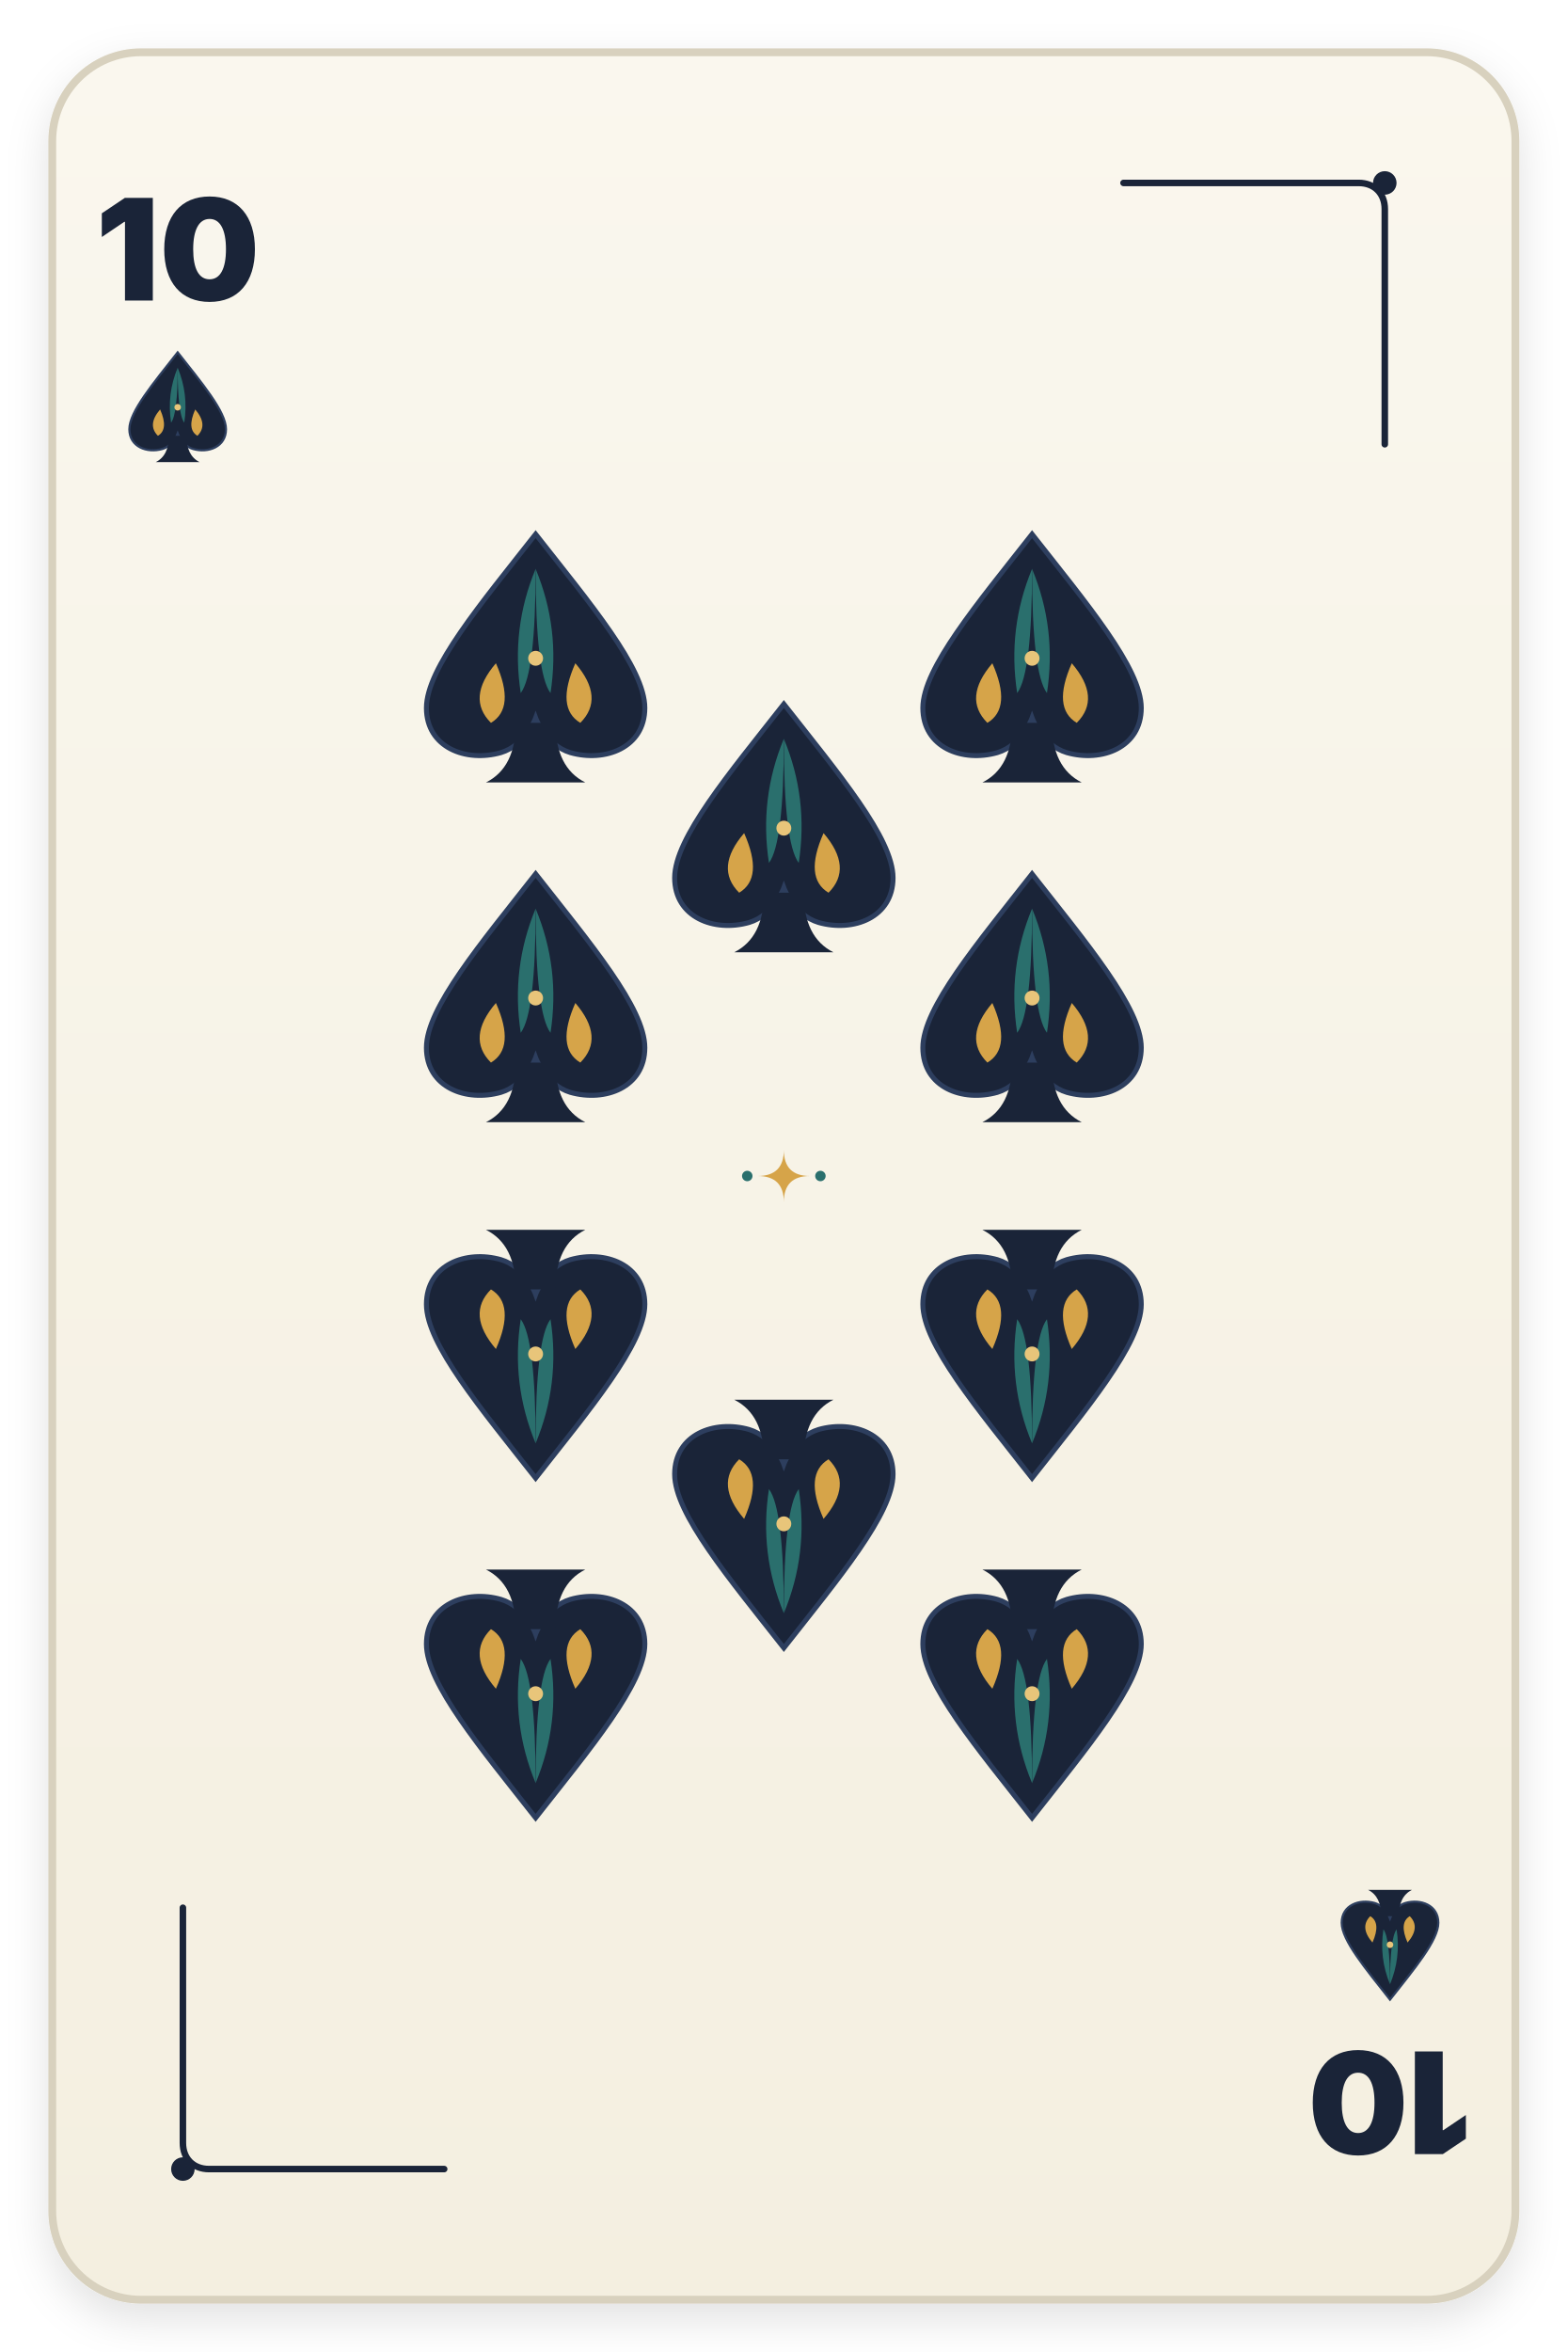
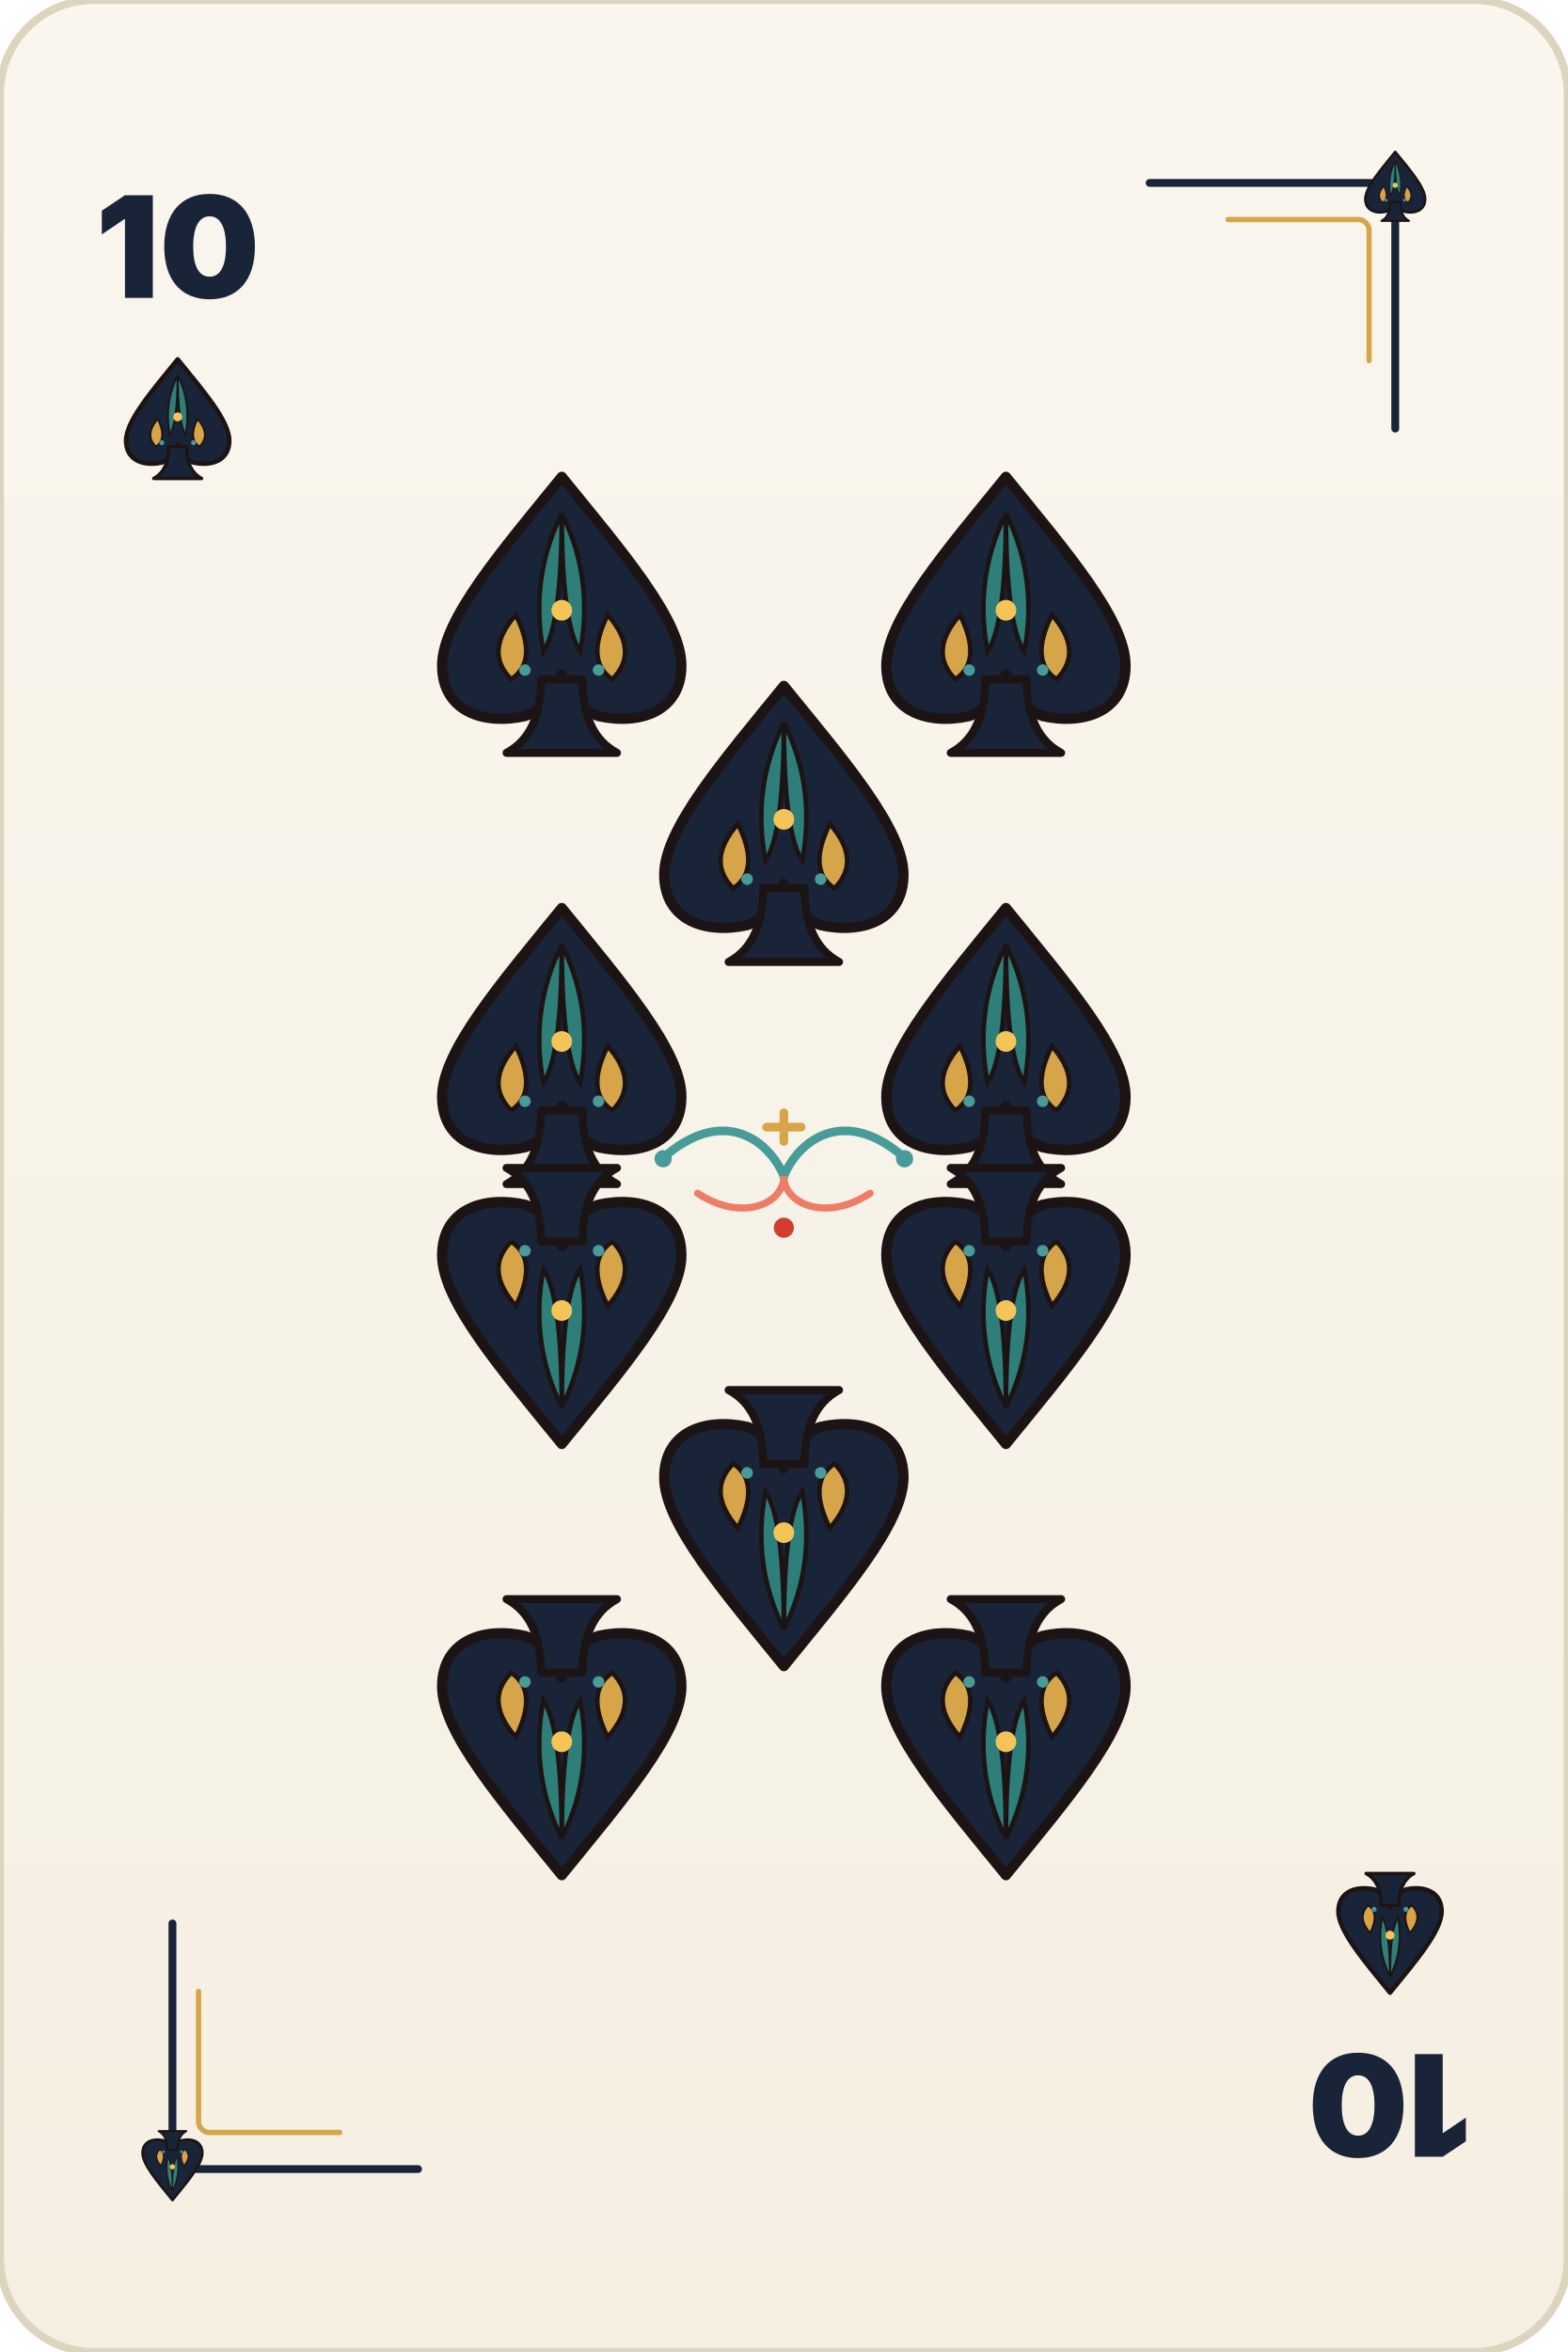
<svg xmlns="http://www.w3.org/2000/svg" width="600" height="900" viewBox="0 0 600 900">
  <defs>
    <linearGradient id="bgGrad" x1="0" y1="0" x2="0" y2="1">
-       <stop offset="0%" stop-color="#FAF7EE" />
-       <stop offset="100%" stop-color="#F4EFE0" />
+       <stop offset="0%" stop-color="#FAF6EE" />
+       <stop offset="100%" stop-color="#F5EFE2" />
    </linearGradient>
-     <filter id="cardShadow" x="-5%" y="-5%" width="110%" height="110%">
-       <feDropShadow dx="0" dy="6" stdDeviation="8" flood-color="#000000" flood-opacity="0.12" />
-     </filter>
  </defs>
-   <rect x="20" y="20" width="560" height="860" rx="34" fill="url(#bgGrad)" stroke="#D8D1BE" stroke-width="3" filter="url(#cardShadow)" />
-   <path d="M 430,70 L 520,70 C 526,70 530,74 530,80 L 530,170" fill="none" stroke="#1A2438" stroke-width="2.5" stroke-linecap="round" />
-   <circle cx="530" cy="70" r="4.5" fill="#1A2438" />
-   <path d="M 170,830 L 80,830 C 74,830 70,826 70,820 L 70,730" fill="none" stroke="#1A2438" stroke-width="2.5" stroke-linecap="round" />
-   <circle cx="70" cy="830" r="4.5" fill="#1A2438" />
-   <g transform="translate(68, 60)">
-     <text x="0" y="55" font-family="'system-ui', -apple-system, 'Georgia', serif" font-weight="900" font-size="54" fill="#1A2438" text-anchor="middle">10</text>
-     <g transform="translate(0, 95) scale(0.42) ">
-       <path d="M 0,-48 C -22,-20 -44,6 -44,22 C -44,38 -28,44 -14,40 C -4,37 0,26 0,26 C 0,26 4,37 14,40 C 28,44 44,38 44,22 C 44,6 22,-20 0,-48 Z" fill="#1A2438" stroke="#2D3E5E" stroke-width="2" />
-       <path d="M -8,28 Q -8,46 -20,52 L 20,52 Q 8,46 8,28 Z" fill="#1A2438" />
-       <path d="M 0,-34 Q -10,-10 -6,16 Q 0,8 0,-34 Z" fill="#2A6F6D" />
-       <path d="M 0,-34 Q 10,-10 6,16 Q 0,8 0,-34 Z" fill="#2A6F6D" />
-       <path d="M -16,4 Q -28,18 -18,28 Q -8,22 -16,4 Z" fill="#D6A449" />
-       <path d="M 16,4 Q 28,18 18,28 Q 8,22 16,4 Z" fill="#D6A449" />
-       <circle cx="0" cy="2" r="3" fill="#E8C57A" />
+   <rect x="0" y="0" width="600" height="900" rx="36" fill="url(#bgGrad)" stroke="#DDD4C0" stroke-width="3" />
+   <path d="M 440,70 L 524,70 C 530,70 534,74 534,80 L 534,164" fill="none" stroke="#1A2438" stroke-width="3" stroke-linecap="round" />
+   <path d="M 470,84 L 520,84 C 522,84 524,86 524,88 L 524,138" fill="none" stroke="#D6A449" stroke-width="2" stroke-linecap="round" />
+   <g transform="translate(534, 70) scale(0.22) ">
+     <path d="M 0,-54 C -26,-22 -52,8 -52,28 C -52,48 -34,54 -16,50 C -4,46 0,32 0,32 C 0,32 4,46 16,50 C 34,54 52,48 52,28 C 52,8 26,-22 0,-54 Z" fill="#1A2438" stroke="#1C1414" stroke-width="4.5" stroke-linejoin="round" />
+     <path d="M -9,34 Q -9,58 -24,66 L 24,66 Q 9,58 9,34 Z" fill="#1A2438" stroke="#1C1414" stroke-width="3.5" stroke-linejoin="round" />
+     <path d="M 0,-38 Q -14,-10 -8,22 Q 0,10 0,-38 Z" fill="#2E7E7A" stroke="#1C1414" stroke-width="2" />
+     <path d="M 0,-38 Q 14,-10 8,22 Q 0,10 0,-38 Z" fill="#2E7E7A" stroke="#1C1414" stroke-width="2" />
+     <path d="M -20,6 Q -34,22 -22,34 Q -10,26 -20,6 Z" fill="#D6A449" stroke="#1C1414" stroke-width="2" />
+     <path d="M 20,6 Q 34,22 22,34 Q 10,26 20,6 Z" fill="#D6A449" stroke="#1C1414" stroke-width="2" />
+     <circle cx="0" cy="4" r="4.5" fill="#F4C458" />
+     <circle cx="-16" cy="30" r="2.5" fill="#479B98" />
+     <circle cx="16" cy="30" r="2.5" fill="#479B98" />
+   </g>
+   <path d="M 160,830 L 76,830 C 70,830 66,826 66,820 L 66,736" fill="none" stroke="#1A2438" stroke-width="3" stroke-linecap="round" />
+   <path d="M 130,816 L 80,816 C 78,816 76,814 76,812 L 76,762" fill="none" stroke="#D6A449" stroke-width="2" stroke-linecap="round" />
+   <g transform="translate(66, 830) scale(0.22) rotate(180)">
+     <path d="M 0,-54 C -26,-22 -52,8 -52,28 C -52,48 -34,54 -16,50 C -4,46 0,32 0,32 C 0,32 4,46 16,50 C 34,54 52,48 52,28 C 52,8 26,-22 0,-54 Z" fill="#1A2438" stroke="#1C1414" stroke-width="4.5" stroke-linejoin="round" />
+     <path d="M -9,34 Q -9,58 -24,66 L 24,66 Q 9,58 9,34 Z" fill="#1A2438" stroke="#1C1414" stroke-width="3.5" stroke-linejoin="round" />
+     <path d="M 0,-38 Q -14,-10 -8,22 Q 0,10 0,-38 Z" fill="#2E7E7A" stroke="#1C1414" stroke-width="2" />
+     <path d="M 0,-38 Q 14,-10 8,22 Q 0,10 0,-38 Z" fill="#2E7E7A" stroke="#1C1414" stroke-width="2" />
+     <path d="M -20,6 Q -34,22 -22,34 Q -10,26 -20,6 Z" fill="#D6A449" stroke="#1C1414" stroke-width="2" />
+     <path d="M 20,6 Q 34,22 22,34 Q 10,26 20,6 Z" fill="#D6A449" stroke="#1C1414" stroke-width="2" />
+     <circle cx="0" cy="4" r="4.5" fill="#F4C458" />
+     <circle cx="-16" cy="30" r="2.5" fill="#479B98" />
+     <circle cx="16" cy="30" r="2.5" fill="#479B98" />
+   </g>
+   <g transform="translate(68, 62)">
+     <text x="0" y="52" font-family="-apple-system, system-ui, 'Georgia', serif" font-weight="900" font-size="54" fill="#1A2438" text-anchor="middle">10</text>
+     <g transform="translate(0, 96) scale(0.38) ">
+       <path d="M 0,-54 C -26,-22 -52,8 -52,28 C -52,48 -34,54 -16,50 C -4,46 0,32 0,32 C 0,32 4,46 16,50 C 34,54 52,48 52,28 C 52,8 26,-22 0,-54 Z" fill="#1A2438" stroke="#1C1414" stroke-width="4.5" stroke-linejoin="round" />
+       <path d="M -9,34 Q -9,58 -24,66 L 24,66 Q 9,58 9,34 Z" fill="#1A2438" stroke="#1C1414" stroke-width="3.5" stroke-linejoin="round" />
+       <path d="M 0,-38 Q -14,-10 -8,22 Q 0,10 0,-38 Z" fill="#2E7E7A" stroke="#1C1414" stroke-width="2" />
+       <path d="M 0,-38 Q 14,-10 8,22 Q 0,10 0,-38 Z" fill="#2E7E7A" stroke="#1C1414" stroke-width="2" />
+       <path d="M -20,6 Q -34,22 -22,34 Q -10,26 -20,6 Z" fill="#D6A449" stroke="#1C1414" stroke-width="2" />
+       <path d="M 20,6 Q 34,22 22,34 Q 10,26 20,6 Z" fill="#D6A449" stroke="#1C1414" stroke-width="2" />
+       <circle cx="0" cy="4" r="4.5" fill="#F4C458" />
+       <circle cx="-16" cy="30" r="2.5" fill="#479B98" />
+       <circle cx="16" cy="30" r="2.5" fill="#479B98" />
    </g>
  </g>
-   <g transform="translate(532, 840) rotate(180)">
-     <text x="0" y="55" font-family="'system-ui', -apple-system, 'Georgia', serif" font-weight="900" font-size="54" fill="#1A2438" text-anchor="middle">10</text>
-     <g transform="translate(0, 95) scale(0.42) ">
-       <path d="M 0,-48 C -22,-20 -44,6 -44,22 C -44,38 -28,44 -14,40 C -4,37 0,26 0,26 C 0,26 4,37 14,40 C 28,44 44,38 44,22 C 44,6 22,-20 0,-48 Z" fill="#1A2438" stroke="#2D3E5E" stroke-width="2" />
-       <path d="M -8,28 Q -8,46 -20,52 L 20,52 Q 8,46 8,28 Z" fill="#1A2438" />
-       <path d="M 0,-34 Q -10,-10 -6,16 Q 0,8 0,-34 Z" fill="#2A6F6D" />
-       <path d="M 0,-34 Q 10,-10 6,16 Q 0,8 0,-34 Z" fill="#2A6F6D" />
-       <path d="M -16,4 Q -28,18 -18,28 Q -8,22 -16,4 Z" fill="#D6A449" />
-       <path d="M 16,4 Q 28,18 18,28 Q 8,22 16,4 Z" fill="#D6A449" />
-       <circle cx="0" cy="2" r="3" fill="#E8C57A" />
+   <g transform="translate(532, 838) rotate(180)">
+     <text x="0" y="52" font-family="-apple-system, system-ui, 'Georgia', serif" font-weight="900" font-size="54" fill="#1A2438" text-anchor="middle">10</text>
+     <g transform="translate(0, 96) scale(0.38) ">
+       <path d="M 0,-54 C -26,-22 -52,8 -52,28 C -52,48 -34,54 -16,50 C -4,46 0,32 0,32 C 0,32 4,46 16,50 C 34,54 52,48 52,28 C 52,8 26,-22 0,-54 Z" fill="#1A2438" stroke="#1C1414" stroke-width="4.5" stroke-linejoin="round" />
+       <path d="M -9,34 Q -9,58 -24,66 L 24,66 Q 9,58 9,34 Z" fill="#1A2438" stroke="#1C1414" stroke-width="3.5" stroke-linejoin="round" />
+       <path d="M 0,-38 Q -14,-10 -8,22 Q 0,10 0,-38 Z" fill="#2E7E7A" stroke="#1C1414" stroke-width="2" />
+       <path d="M 0,-38 Q 14,-10 8,22 Q 0,10 0,-38 Z" fill="#2E7E7A" stroke="#1C1414" stroke-width="2" />
+       <path d="M -20,6 Q -34,22 -22,34 Q -10,26 -20,6 Z" fill="#D6A449" stroke="#1C1414" stroke-width="2" />
+       <path d="M 20,6 Q 34,22 22,34 Q 10,26 20,6 Z" fill="#D6A449" stroke="#1C1414" stroke-width="2" />
+       <circle cx="0" cy="4" r="4.5" fill="#F4C458" />
+       <circle cx="-16" cy="30" r="2.5" fill="#479B98" />
+       <circle cx="16" cy="30" r="2.5" fill="#479B98" />
    </g>
  </g>
-   <g transform="translate(205, 250) scale(0.95) ">
-     <path d="M 0,-48 C -22,-20 -44,6 -44,22 C -44,38 -28,44 -14,40 C -4,37 0,26 0,26 C 0,26 4,37 14,40 C 28,44 44,38 44,22 C 44,6 22,-20 0,-48 Z" fill="#1A2438" stroke="#2D3E5E" stroke-width="2" />
-     <path d="M -8,28 Q -8,46 -20,52 L 20,52 Q 8,46 8,28 Z" fill="#1A2438" />
-     <path d="M 0,-34 Q -10,-10 -6,16 Q 0,8 0,-34 Z" fill="#2A6F6D" />
-     <path d="M 0,-34 Q 10,-10 6,16 Q 0,8 0,-34 Z" fill="#2A6F6D" />
-     <path d="M -16,4 Q -28,18 -18,28 Q -8,22 -16,4 Z" fill="#D6A449" />
-     <path d="M 16,4 Q 28,18 18,28 Q 8,22 16,4 Z" fill="#D6A449" />
-     <circle cx="0" cy="2" r="3" fill="#E8C57A" />
+   <g transform="translate(215, 230) scale(0.88) ">
+     <path d="M 0,-54 C -26,-22 -52,8 -52,28 C -52,48 -34,54 -16,50 C -4,46 0,32 0,32 C 0,32 4,46 16,50 C 34,54 52,48 52,28 C 52,8 26,-22 0,-54 Z" fill="#1A2438" stroke="#1C1414" stroke-width="4.5" stroke-linejoin="round" />
+     <path d="M -9,34 Q -9,58 -24,66 L 24,66 Q 9,58 9,34 Z" fill="#1A2438" stroke="#1C1414" stroke-width="3.5" stroke-linejoin="round" />
+     <path d="M 0,-38 Q -14,-10 -8,22 Q 0,10 0,-38 Z" fill="#2E7E7A" stroke="#1C1414" stroke-width="2" />
+     <path d="M 0,-38 Q 14,-10 8,22 Q 0,10 0,-38 Z" fill="#2E7E7A" stroke="#1C1414" stroke-width="2" />
+     <path d="M -20,6 Q -34,22 -22,34 Q -10,26 -20,6 Z" fill="#D6A449" stroke="#1C1414" stroke-width="2" />
+     <path d="M 20,6 Q 34,22 22,34 Q 10,26 20,6 Z" fill="#D6A449" stroke="#1C1414" stroke-width="2" />
+     <circle cx="0" cy="4" r="4.5" fill="#F4C458" />
+     <circle cx="-16" cy="30" r="2.5" fill="#479B98" />
+     <circle cx="16" cy="30" r="2.5" fill="#479B98" />
  </g>
-   <g transform="translate(395, 250) scale(0.95) ">
-     <path d="M 0,-48 C -22,-20 -44,6 -44,22 C -44,38 -28,44 -14,40 C -4,37 0,26 0,26 C 0,26 4,37 14,40 C 28,44 44,38 44,22 C 44,6 22,-20 0,-48 Z" fill="#1A2438" stroke="#2D3E5E" stroke-width="2" />
-     <path d="M -8,28 Q -8,46 -20,52 L 20,52 Q 8,46 8,28 Z" fill="#1A2438" />
-     <path d="M 0,-34 Q -10,-10 -6,16 Q 0,8 0,-34 Z" fill="#2A6F6D" />
-     <path d="M 0,-34 Q 10,-10 6,16 Q 0,8 0,-34 Z" fill="#2A6F6D" />
-     <path d="M -16,4 Q -28,18 -18,28 Q -8,22 -16,4 Z" fill="#D6A449" />
-     <path d="M 16,4 Q 28,18 18,28 Q 8,22 16,4 Z" fill="#D6A449" />
-     <circle cx="0" cy="2" r="3" fill="#E8C57A" />
+   <g transform="translate(385, 230) scale(0.88) ">
+     <path d="M 0,-54 C -26,-22 -52,8 -52,28 C -52,48 -34,54 -16,50 C -4,46 0,32 0,32 C 0,32 4,46 16,50 C 34,54 52,48 52,28 C 52,8 26,-22 0,-54 Z" fill="#1A2438" stroke="#1C1414" stroke-width="4.5" stroke-linejoin="round" />
+     <path d="M -9,34 Q -9,58 -24,66 L 24,66 Q 9,58 9,34 Z" fill="#1A2438" stroke="#1C1414" stroke-width="3.5" stroke-linejoin="round" />
+     <path d="M 0,-38 Q -14,-10 -8,22 Q 0,10 0,-38 Z" fill="#2E7E7A" stroke="#1C1414" stroke-width="2" />
+     <path d="M 0,-38 Q 14,-10 8,22 Q 0,10 0,-38 Z" fill="#2E7E7A" stroke="#1C1414" stroke-width="2" />
+     <path d="M -20,6 Q -34,22 -22,34 Q -10,26 -20,6 Z" fill="#D6A449" stroke="#1C1414" stroke-width="2" />
+     <path d="M 20,6 Q 34,22 22,34 Q 10,26 20,6 Z" fill="#D6A449" stroke="#1C1414" stroke-width="2" />
+     <circle cx="0" cy="4" r="4.5" fill="#F4C458" />
+     <circle cx="-16" cy="30" r="2.5" fill="#479B98" />
+     <circle cx="16" cy="30" r="2.5" fill="#479B98" />
  </g>
-   <g transform="translate(300, 315) scale(0.95) ">
-     <path d="M 0,-48 C -22,-20 -44,6 -44,22 C -44,38 -28,44 -14,40 C -4,37 0,26 0,26 C 0,26 4,37 14,40 C 28,44 44,38 44,22 C 44,6 22,-20 0,-48 Z" fill="#1A2438" stroke="#2D3E5E" stroke-width="2" />
-     <path d="M -8,28 Q -8,46 -20,52 L 20,52 Q 8,46 8,28 Z" fill="#1A2438" />
-     <path d="M 0,-34 Q -10,-10 -6,16 Q 0,8 0,-34 Z" fill="#2A6F6D" />
-     <path d="M 0,-34 Q 10,-10 6,16 Q 0,8 0,-34 Z" fill="#2A6F6D" />
-     <path d="M -16,4 Q -28,18 -18,28 Q -8,22 -16,4 Z" fill="#D6A449" />
-     <path d="M 16,4 Q 28,18 18,28 Q 8,22 16,4 Z" fill="#D6A449" />
-     <circle cx="0" cy="2" r="3" fill="#E8C57A" />
+   <g transform="translate(300, 310) scale(0.88) ">
+     <path d="M 0,-54 C -26,-22 -52,8 -52,28 C -52,48 -34,54 -16,50 C -4,46 0,32 0,32 C 0,32 4,46 16,50 C 34,54 52,48 52,28 C 52,8 26,-22 0,-54 Z" fill="#1A2438" stroke="#1C1414" stroke-width="4.5" stroke-linejoin="round" />
+     <path d="M -9,34 Q -9,58 -24,66 L 24,66 Q 9,58 9,34 Z" fill="#1A2438" stroke="#1C1414" stroke-width="3.5" stroke-linejoin="round" />
+     <path d="M 0,-38 Q -14,-10 -8,22 Q 0,10 0,-38 Z" fill="#2E7E7A" stroke="#1C1414" stroke-width="2" />
+     <path d="M 0,-38 Q 14,-10 8,22 Q 0,10 0,-38 Z" fill="#2E7E7A" stroke="#1C1414" stroke-width="2" />
+     <path d="M -20,6 Q -34,22 -22,34 Q -10,26 -20,6 Z" fill="#D6A449" stroke="#1C1414" stroke-width="2" />
+     <path d="M 20,6 Q 34,22 22,34 Q 10,26 20,6 Z" fill="#D6A449" stroke="#1C1414" stroke-width="2" />
+     <circle cx="0" cy="4" r="4.5" fill="#F4C458" />
+     <circle cx="-16" cy="30" r="2.5" fill="#479B98" />
+     <circle cx="16" cy="30" r="2.5" fill="#479B98" />
  </g>
-   <g transform="translate(205, 380) scale(0.95) ">
-     <path d="M 0,-48 C -22,-20 -44,6 -44,22 C -44,38 -28,44 -14,40 C -4,37 0,26 0,26 C 0,26 4,37 14,40 C 28,44 44,38 44,22 C 44,6 22,-20 0,-48 Z" fill="#1A2438" stroke="#2D3E5E" stroke-width="2" />
-     <path d="M -8,28 Q -8,46 -20,52 L 20,52 Q 8,46 8,28 Z" fill="#1A2438" />
-     <path d="M 0,-34 Q -10,-10 -6,16 Q 0,8 0,-34 Z" fill="#2A6F6D" />
-     <path d="M 0,-34 Q 10,-10 6,16 Q 0,8 0,-34 Z" fill="#2A6F6D" />
-     <path d="M -16,4 Q -28,18 -18,28 Q -8,22 -16,4 Z" fill="#D6A449" />
-     <path d="M 16,4 Q 28,18 18,28 Q 8,22 16,4 Z" fill="#D6A449" />
-     <circle cx="0" cy="2" r="3" fill="#E8C57A" />
+   <g transform="translate(215, 395) scale(0.88) ">
+     <path d="M 0,-54 C -26,-22 -52,8 -52,28 C -52,48 -34,54 -16,50 C -4,46 0,32 0,32 C 0,32 4,46 16,50 C 34,54 52,48 52,28 C 52,8 26,-22 0,-54 Z" fill="#1A2438" stroke="#1C1414" stroke-width="4.5" stroke-linejoin="round" />
+     <path d="M -9,34 Q -9,58 -24,66 L 24,66 Q 9,58 9,34 Z" fill="#1A2438" stroke="#1C1414" stroke-width="3.5" stroke-linejoin="round" />
+     <path d="M 0,-38 Q -14,-10 -8,22 Q 0,10 0,-38 Z" fill="#2E7E7A" stroke="#1C1414" stroke-width="2" />
+     <path d="M 0,-38 Q 14,-10 8,22 Q 0,10 0,-38 Z" fill="#2E7E7A" stroke="#1C1414" stroke-width="2" />
+     <path d="M -20,6 Q -34,22 -22,34 Q -10,26 -20,6 Z" fill="#D6A449" stroke="#1C1414" stroke-width="2" />
+     <path d="M 20,6 Q 34,22 22,34 Q 10,26 20,6 Z" fill="#D6A449" stroke="#1C1414" stroke-width="2" />
+     <circle cx="0" cy="4" r="4.5" fill="#F4C458" />
+     <circle cx="-16" cy="30" r="2.5" fill="#479B98" />
+     <circle cx="16" cy="30" r="2.5" fill="#479B98" />
  </g>
-   <g transform="translate(395, 380) scale(0.95) ">
-     <path d="M 0,-48 C -22,-20 -44,6 -44,22 C -44,38 -28,44 -14,40 C -4,37 0,26 0,26 C 0,26 4,37 14,40 C 28,44 44,38 44,22 C 44,6 22,-20 0,-48 Z" fill="#1A2438" stroke="#2D3E5E" stroke-width="2" />
-     <path d="M -8,28 Q -8,46 -20,52 L 20,52 Q 8,46 8,28 Z" fill="#1A2438" />
-     <path d="M 0,-34 Q -10,-10 -6,16 Q 0,8 0,-34 Z" fill="#2A6F6D" />
-     <path d="M 0,-34 Q 10,-10 6,16 Q 0,8 0,-34 Z" fill="#2A6F6D" />
-     <path d="M -16,4 Q -28,18 -18,28 Q -8,22 -16,4 Z" fill="#D6A449" />
-     <path d="M 16,4 Q 28,18 18,28 Q 8,22 16,4 Z" fill="#D6A449" />
-     <circle cx="0" cy="2" r="3" fill="#E8C57A" />
+   <g transform="translate(385, 395) scale(0.88) ">
+     <path d="M 0,-54 C -26,-22 -52,8 -52,28 C -52,48 -34,54 -16,50 C -4,46 0,32 0,32 C 0,32 4,46 16,50 C 34,54 52,48 52,28 C 52,8 26,-22 0,-54 Z" fill="#1A2438" stroke="#1C1414" stroke-width="4.5" stroke-linejoin="round" />
+     <path d="M -9,34 Q -9,58 -24,66 L 24,66 Q 9,58 9,34 Z" fill="#1A2438" stroke="#1C1414" stroke-width="3.5" stroke-linejoin="round" />
+     <path d="M 0,-38 Q -14,-10 -8,22 Q 0,10 0,-38 Z" fill="#2E7E7A" stroke="#1C1414" stroke-width="2" />
+     <path d="M 0,-38 Q 14,-10 8,22 Q 0,10 0,-38 Z" fill="#2E7E7A" stroke="#1C1414" stroke-width="2" />
+     <path d="M -20,6 Q -34,22 -22,34 Q -10,26 -20,6 Z" fill="#D6A449" stroke="#1C1414" stroke-width="2" />
+     <path d="M 20,6 Q 34,22 22,34 Q 10,26 20,6 Z" fill="#D6A449" stroke="#1C1414" stroke-width="2" />
+     <circle cx="0" cy="4" r="4.5" fill="#F4C458" />
+     <circle cx="-16" cy="30" r="2.5" fill="#479B98" />
+     <circle cx="16" cy="30" r="2.5" fill="#479B98" />
  </g>
-   <g transform="translate(205, 520) scale(0.95) rotate(180)">
-     <path d="M 0,-48 C -22,-20 -44,6 -44,22 C -44,38 -28,44 -14,40 C -4,37 0,26 0,26 C 0,26 4,37 14,40 C 28,44 44,38 44,22 C 44,6 22,-20 0,-48 Z" fill="#1A2438" stroke="#2D3E5E" stroke-width="2" />
-     <path d="M -8,28 Q -8,46 -20,52 L 20,52 Q 8,46 8,28 Z" fill="#1A2438" />
-     <path d="M 0,-34 Q -10,-10 -6,16 Q 0,8 0,-34 Z" fill="#2A6F6D" />
-     <path d="M 0,-34 Q 10,-10 6,16 Q 0,8 0,-34 Z" fill="#2A6F6D" />
-     <path d="M -16,4 Q -28,18 -18,28 Q -8,22 -16,4 Z" fill="#D6A449" />
-     <path d="M 16,4 Q 28,18 18,28 Q 8,22 16,4 Z" fill="#D6A449" />
-     <circle cx="0" cy="2" r="3" fill="#E8C57A" />
+   <g transform="translate(215, 505) scale(0.88) rotate(180)">
+     <path d="M 0,-54 C -26,-22 -52,8 -52,28 C -52,48 -34,54 -16,50 C -4,46 0,32 0,32 C 0,32 4,46 16,50 C 34,54 52,48 52,28 C 52,8 26,-22 0,-54 Z" fill="#1A2438" stroke="#1C1414" stroke-width="4.5" stroke-linejoin="round" />
+     <path d="M -9,34 Q -9,58 -24,66 L 24,66 Q 9,58 9,34 Z" fill="#1A2438" stroke="#1C1414" stroke-width="3.5" stroke-linejoin="round" />
+     <path d="M 0,-38 Q -14,-10 -8,22 Q 0,10 0,-38 Z" fill="#2E7E7A" stroke="#1C1414" stroke-width="2" />
+     <path d="M 0,-38 Q 14,-10 8,22 Q 0,10 0,-38 Z" fill="#2E7E7A" stroke="#1C1414" stroke-width="2" />
+     <path d="M -20,6 Q -34,22 -22,34 Q -10,26 -20,6 Z" fill="#D6A449" stroke="#1C1414" stroke-width="2" />
+     <path d="M 20,6 Q 34,22 22,34 Q 10,26 20,6 Z" fill="#D6A449" stroke="#1C1414" stroke-width="2" />
+     <circle cx="0" cy="4" r="4.5" fill="#F4C458" />
+     <circle cx="-16" cy="30" r="2.5" fill="#479B98" />
+     <circle cx="16" cy="30" r="2.5" fill="#479B98" />
  </g>
-   <g transform="translate(395, 520) scale(0.95) rotate(180)">
-     <path d="M 0,-48 C -22,-20 -44,6 -44,22 C -44,38 -28,44 -14,40 C -4,37 0,26 0,26 C 0,26 4,37 14,40 C 28,44 44,38 44,22 C 44,6 22,-20 0,-48 Z" fill="#1A2438" stroke="#2D3E5E" stroke-width="2" />
-     <path d="M -8,28 Q -8,46 -20,52 L 20,52 Q 8,46 8,28 Z" fill="#1A2438" />
-     <path d="M 0,-34 Q -10,-10 -6,16 Q 0,8 0,-34 Z" fill="#2A6F6D" />
-     <path d="M 0,-34 Q 10,-10 6,16 Q 0,8 0,-34 Z" fill="#2A6F6D" />
-     <path d="M -16,4 Q -28,18 -18,28 Q -8,22 -16,4 Z" fill="#D6A449" />
-     <path d="M 16,4 Q 28,18 18,28 Q 8,22 16,4 Z" fill="#D6A449" />
-     <circle cx="0" cy="2" r="3" fill="#E8C57A" />
+   <g transform="translate(385, 505) scale(0.88) rotate(180)">
+     <path d="M 0,-54 C -26,-22 -52,8 -52,28 C -52,48 -34,54 -16,50 C -4,46 0,32 0,32 C 0,32 4,46 16,50 C 34,54 52,48 52,28 C 52,8 26,-22 0,-54 Z" fill="#1A2438" stroke="#1C1414" stroke-width="4.5" stroke-linejoin="round" />
+     <path d="M -9,34 Q -9,58 -24,66 L 24,66 Q 9,58 9,34 Z" fill="#1A2438" stroke="#1C1414" stroke-width="3.5" stroke-linejoin="round" />
+     <path d="M 0,-38 Q -14,-10 -8,22 Q 0,10 0,-38 Z" fill="#2E7E7A" stroke="#1C1414" stroke-width="2" />
+     <path d="M 0,-38 Q 14,-10 8,22 Q 0,10 0,-38 Z" fill="#2E7E7A" stroke="#1C1414" stroke-width="2" />
+     <path d="M -20,6 Q -34,22 -22,34 Q -10,26 -20,6 Z" fill="#D6A449" stroke="#1C1414" stroke-width="2" />
+     <path d="M 20,6 Q 34,22 22,34 Q 10,26 20,6 Z" fill="#D6A449" stroke="#1C1414" stroke-width="2" />
+     <circle cx="0" cy="4" r="4.5" fill="#F4C458" />
+     <circle cx="-16" cy="30" r="2.5" fill="#479B98" />
+     <circle cx="16" cy="30" r="2.5" fill="#479B98" />
  </g>
-   <g transform="translate(300, 585) scale(0.95) rotate(180)">
-     <path d="M 0,-48 C -22,-20 -44,6 -44,22 C -44,38 -28,44 -14,40 C -4,37 0,26 0,26 C 0,26 4,37 14,40 C 28,44 44,38 44,22 C 44,6 22,-20 0,-48 Z" fill="#1A2438" stroke="#2D3E5E" stroke-width="2" />
-     <path d="M -8,28 Q -8,46 -20,52 L 20,52 Q 8,46 8,28 Z" fill="#1A2438" />
-     <path d="M 0,-34 Q -10,-10 -6,16 Q 0,8 0,-34 Z" fill="#2A6F6D" />
-     <path d="M 0,-34 Q 10,-10 6,16 Q 0,8 0,-34 Z" fill="#2A6F6D" />
-     <path d="M -16,4 Q -28,18 -18,28 Q -8,22 -16,4 Z" fill="#D6A449" />
-     <path d="M 16,4 Q 28,18 18,28 Q 8,22 16,4 Z" fill="#D6A449" />
-     <circle cx="0" cy="2" r="3" fill="#E8C57A" />
+   <g transform="translate(300, 590) scale(0.88) rotate(180)">
+     <path d="M 0,-54 C -26,-22 -52,8 -52,28 C -52,48 -34,54 -16,50 C -4,46 0,32 0,32 C 0,32 4,46 16,50 C 34,54 52,48 52,28 C 52,8 26,-22 0,-54 Z" fill="#1A2438" stroke="#1C1414" stroke-width="4.5" stroke-linejoin="round" />
+     <path d="M -9,34 Q -9,58 -24,66 L 24,66 Q 9,58 9,34 Z" fill="#1A2438" stroke="#1C1414" stroke-width="3.5" stroke-linejoin="round" />
+     <path d="M 0,-38 Q -14,-10 -8,22 Q 0,10 0,-38 Z" fill="#2E7E7A" stroke="#1C1414" stroke-width="2" />
+     <path d="M 0,-38 Q 14,-10 8,22 Q 0,10 0,-38 Z" fill="#2E7E7A" stroke="#1C1414" stroke-width="2" />
+     <path d="M -20,6 Q -34,22 -22,34 Q -10,26 -20,6 Z" fill="#D6A449" stroke="#1C1414" stroke-width="2" />
+     <path d="M 20,6 Q 34,22 22,34 Q 10,26 20,6 Z" fill="#D6A449" stroke="#1C1414" stroke-width="2" />
+     <circle cx="0" cy="4" r="4.5" fill="#F4C458" />
+     <circle cx="-16" cy="30" r="2.5" fill="#479B98" />
+     <circle cx="16" cy="30" r="2.5" fill="#479B98" />
  </g>
-   <g transform="translate(205, 650) scale(0.95) rotate(180)">
-     <path d="M 0,-48 C -22,-20 -44,6 -44,22 C -44,38 -28,44 -14,40 C -4,37 0,26 0,26 C 0,26 4,37 14,40 C 28,44 44,38 44,22 C 44,6 22,-20 0,-48 Z" fill="#1A2438" stroke="#2D3E5E" stroke-width="2" />
-     <path d="M -8,28 Q -8,46 -20,52 L 20,52 Q 8,46 8,28 Z" fill="#1A2438" />
-     <path d="M 0,-34 Q -10,-10 -6,16 Q 0,8 0,-34 Z" fill="#2A6F6D" />
-     <path d="M 0,-34 Q 10,-10 6,16 Q 0,8 0,-34 Z" fill="#2A6F6D" />
-     <path d="M -16,4 Q -28,18 -18,28 Q -8,22 -16,4 Z" fill="#D6A449" />
-     <path d="M 16,4 Q 28,18 18,28 Q 8,22 16,4 Z" fill="#D6A449" />
-     <circle cx="0" cy="2" r="3" fill="#E8C57A" />
+   <g transform="translate(215, 670) scale(0.88) rotate(180)">
+     <path d="M 0,-54 C -26,-22 -52,8 -52,28 C -52,48 -34,54 -16,50 C -4,46 0,32 0,32 C 0,32 4,46 16,50 C 34,54 52,48 52,28 C 52,8 26,-22 0,-54 Z" fill="#1A2438" stroke="#1C1414" stroke-width="4.5" stroke-linejoin="round" />
+     <path d="M -9,34 Q -9,58 -24,66 L 24,66 Q 9,58 9,34 Z" fill="#1A2438" stroke="#1C1414" stroke-width="3.5" stroke-linejoin="round" />
+     <path d="M 0,-38 Q -14,-10 -8,22 Q 0,10 0,-38 Z" fill="#2E7E7A" stroke="#1C1414" stroke-width="2" />
+     <path d="M 0,-38 Q 14,-10 8,22 Q 0,10 0,-38 Z" fill="#2E7E7A" stroke="#1C1414" stroke-width="2" />
+     <path d="M -20,6 Q -34,22 -22,34 Q -10,26 -20,6 Z" fill="#D6A449" stroke="#1C1414" stroke-width="2" />
+     <path d="M 20,6 Q 34,22 22,34 Q 10,26 20,6 Z" fill="#D6A449" stroke="#1C1414" stroke-width="2" />
+     <circle cx="0" cy="4" r="4.5" fill="#F4C458" />
+     <circle cx="-16" cy="30" r="2.5" fill="#479B98" />
+     <circle cx="16" cy="30" r="2.5" fill="#479B98" />
  </g>
-   <g transform="translate(395, 650) scale(0.95) rotate(180)">
-     <path d="M 0,-48 C -22,-20 -44,6 -44,22 C -44,38 -28,44 -14,40 C -4,37 0,26 0,26 C 0,26 4,37 14,40 C 28,44 44,38 44,22 C 44,6 22,-20 0,-48 Z" fill="#1A2438" stroke="#2D3E5E" stroke-width="2" />
-     <path d="M -8,28 Q -8,46 -20,52 L 20,52 Q 8,46 8,28 Z" fill="#1A2438" />
-     <path d="M 0,-34 Q -10,-10 -6,16 Q 0,8 0,-34 Z" fill="#2A6F6D" />
-     <path d="M 0,-34 Q 10,-10 6,16 Q 0,8 0,-34 Z" fill="#2A6F6D" />
-     <path d="M -16,4 Q -28,18 -18,28 Q -8,22 -16,4 Z" fill="#D6A449" />
-     <path d="M 16,4 Q 28,18 18,28 Q 8,22 16,4 Z" fill="#D6A449" />
-     <circle cx="0" cy="2" r="3" fill="#E8C57A" />
+   <g transform="translate(385, 670) scale(0.88) rotate(180)">
+     <path d="M 0,-54 C -26,-22 -52,8 -52,28 C -52,48 -34,54 -16,50 C -4,46 0,32 0,32 C 0,32 4,46 16,50 C 34,54 52,48 52,28 C 52,8 26,-22 0,-54 Z" fill="#1A2438" stroke="#1C1414" stroke-width="4.5" stroke-linejoin="round" />
+     <path d="M -9,34 Q -9,58 -24,66 L 24,66 Q 9,58 9,34 Z" fill="#1A2438" stroke="#1C1414" stroke-width="3.5" stroke-linejoin="round" />
+     <path d="M 0,-38 Q -14,-10 -8,22 Q 0,10 0,-38 Z" fill="#2E7E7A" stroke="#1C1414" stroke-width="2" />
+     <path d="M 0,-38 Q 14,-10 8,22 Q 0,10 0,-38 Z" fill="#2E7E7A" stroke="#1C1414" stroke-width="2" />
+     <path d="M -20,6 Q -34,22 -22,34 Q -10,26 -20,6 Z" fill="#D6A449" stroke="#1C1414" stroke-width="2" />
+     <path d="M 20,6 Q 34,22 22,34 Q 10,26 20,6 Z" fill="#D6A449" stroke="#1C1414" stroke-width="2" />
+     <circle cx="0" cy="4" r="4.5" fill="#F4C458" />
+     <circle cx="-16" cy="30" r="2.5" fill="#479B98" />
+     <circle cx="16" cy="30" r="2.5" fill="#479B98" />
  </g>
-   <g transform="translate(300, 450)">
-     <path d="M 0,-10 Q 0,0 10,0 Q 0,0 0,10 Q 0,0 -10,0 Q 0,0 0,-10 Z" fill="#D6A449" />
-     <circle cx="-14" cy="0" r="2" fill="#2A6F6D" />
-     <circle cx="14" cy="0" r="2" fill="#2A6F6D" />
+   <g transform="translate(300, 450) scale(1.1) ">
+     <path d="M -40,-8 C -20,-24 -5,-12 0,0 C 5,-12 20,-24 40,-8" fill="none" stroke="#479B98" stroke-width="3" stroke-linecap="round" />
+     <path d="M -30,6 C -15,16 0,10 0,0 C 0,10 15,16 30,6" fill="none" stroke="#EE7D68" stroke-width="2.5" stroke-linecap="round" />
+     <path d="M 0,-12 L 0,-22 M -6,-17 L 6,-17" stroke="#D6A449" stroke-width="3" stroke-linecap="round" />
+     <circle cx="-42" cy="-6" r="3" fill="#479B98" />
+     <circle cx="42" cy="-6" r="3" fill="#479B98" />
+     <circle cx="0" cy="18" r="3.5" fill="#D03D32" />
  </g>
</svg>
